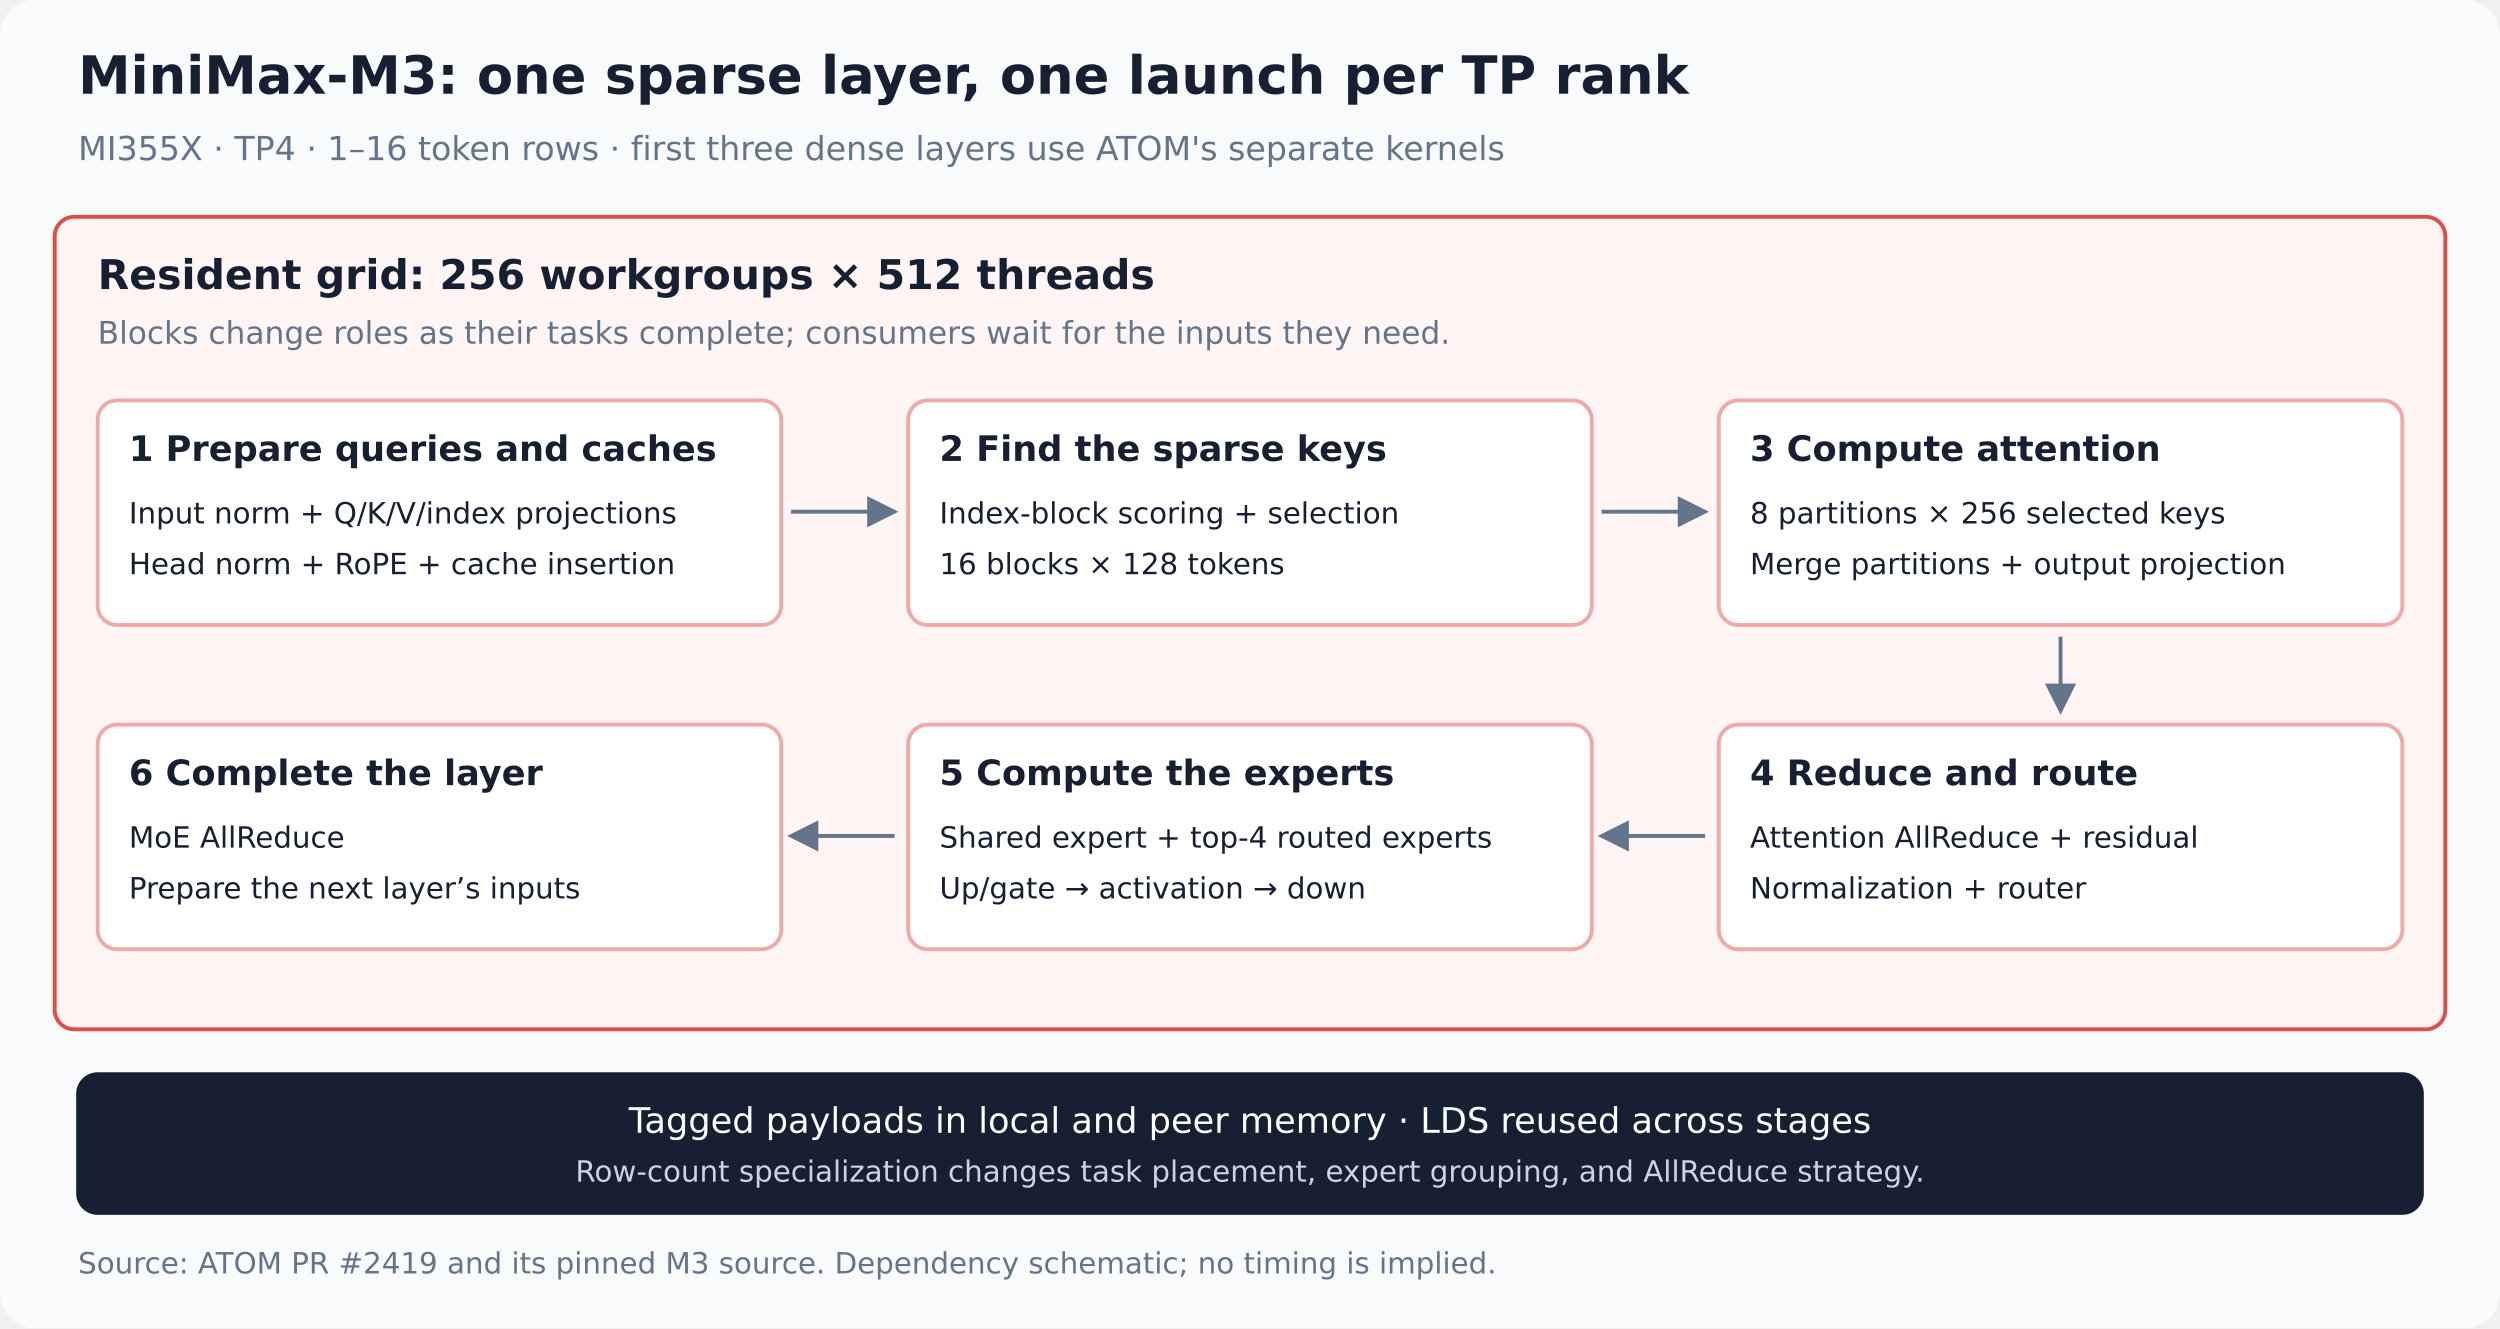
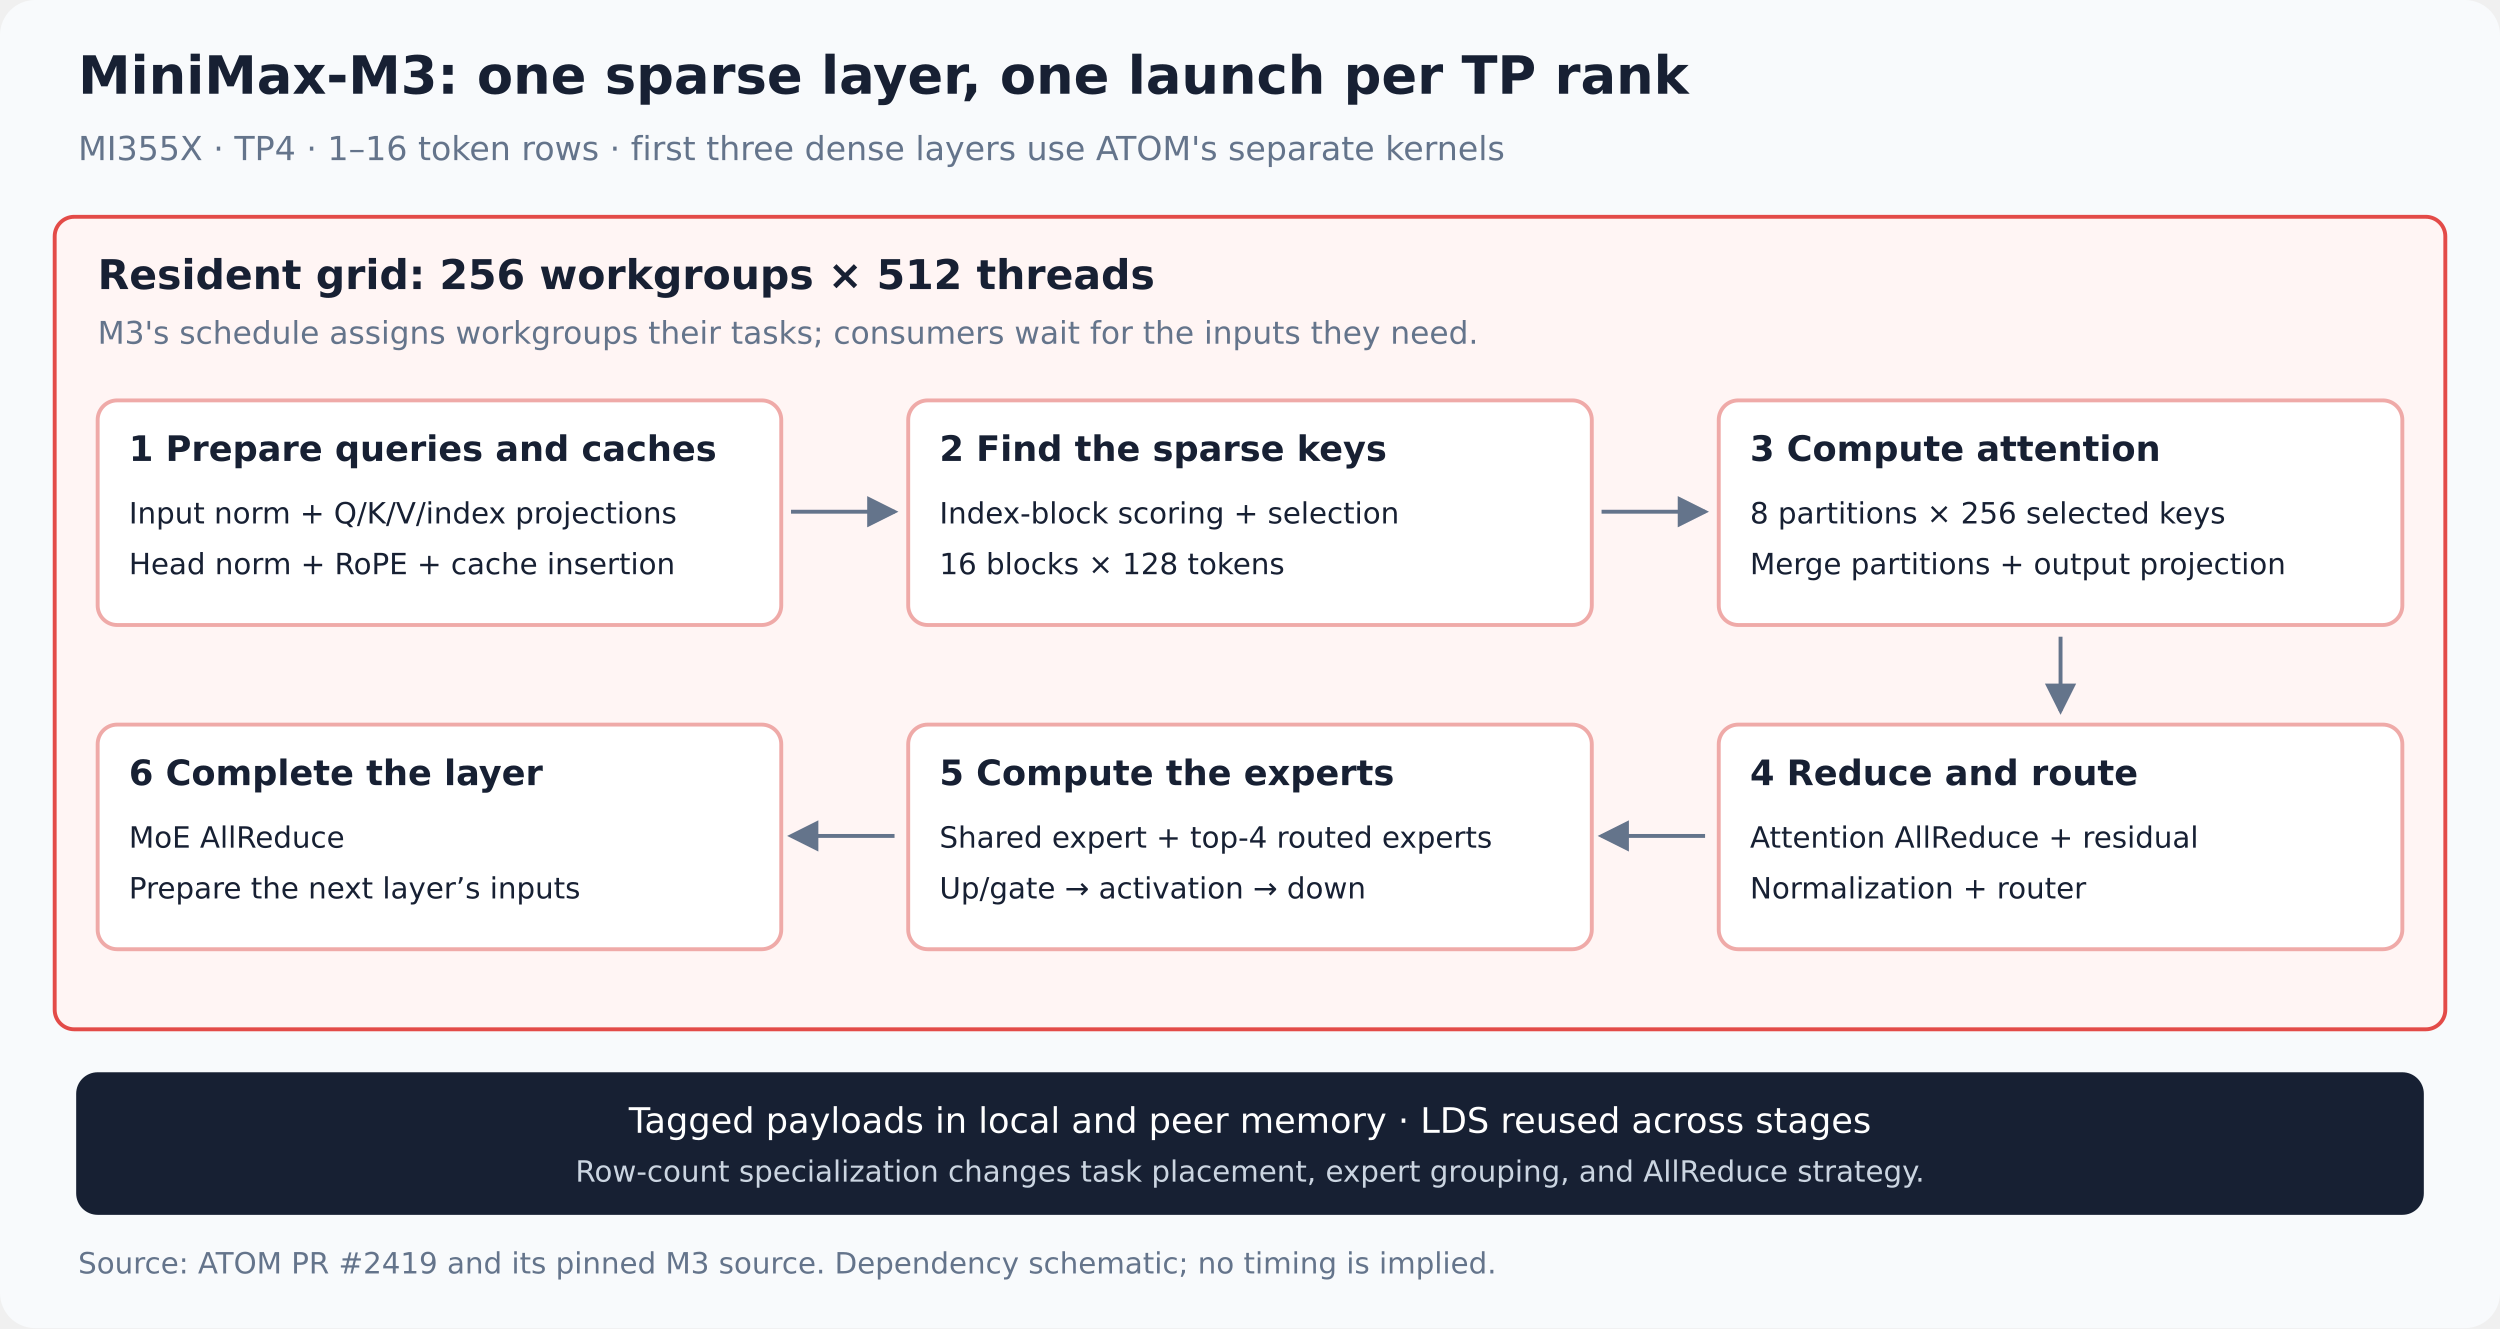
<svg xmlns="http://www.w3.org/2000/svg" width="1280" height="680" viewBox="0 0 1280 680" role="img" aria-labelledby="title desc">
  <defs>
    <marker id="arrow" markerWidth="8" markerHeight="8" refX="7" refY="4" orient="auto">
      <path d="M0 0 L8 4 L0 8" fill="#64748b" />
    </marker>
  </defs>
  <rect width="1280" height="680" rx="18" fill="#f8fafc" />
  <g font-family="DejaVu Sans,Arial,sans-serif" fill="#172033">
    <text x="40" y="48" font-size="27" font-weight="700" fill="#172033" text-anchor="start">MiniMax-M3: one sparse layer, one launch per TP rank</text>
    <text x="40" y="82" font-size="17" font-weight="400" fill="#64748b" text-anchor="start">MI355X · TP4 · 1–16 token rows · first three dense layers use ATOM's separate kernels</text>
    <rect x="28" y="111" width="1224" height="416" rx="10" fill="#fff5f4" stroke="#e34b48" stroke-width="2" />
    <text x="50" y="148" font-size="21" font-weight="700" fill="#172033" text-anchor="start">Resident grid: 256 workgroups × 512 threads</text>
-     <text x="50" y="176" font-size="16" font-weight="400" fill="#64748b" text-anchor="start">Blocks change roles as their tasks complete; consumers wait for the inputs they need.</text>
+     <text x="50" y="176" font-size="16" font-weight="400" fill="#64748b" text-anchor="start">M3's schedule assigns workgroups their tasks; consumers wait for the inputs they need.</text>
    <rect x="50" y="205" width="350" height="115" rx="10" fill="white" stroke="#efaaa8" stroke-width="2" />
    <text x="66" y="236" font-size="18" font-weight="700" fill="#172033" text-anchor="start">1  Prepare queries and caches</text>
    <text x="66" y="268" font-size="15" font-weight="400" fill="#172033" text-anchor="start">Input norm + Q/K/V/index projections</text>
    <text x="66" y="294" font-size="15" font-weight="400" fill="#172033" text-anchor="start">Head norm + RoPE + cache insertion</text>
    <rect x="465" y="205" width="350" height="115" rx="10" fill="white" stroke="#efaaa8" stroke-width="2" />
    <text x="481" y="236" font-size="18" font-weight="700" fill="#172033" text-anchor="start">2  Find the sparse keys</text>
    <text x="481" y="268" font-size="15" font-weight="400" fill="#172033" text-anchor="start">Index-block scoring + selection</text>
    <text x="481" y="294" font-size="15" font-weight="400" fill="#172033" text-anchor="start">16 blocks × 128 tokens</text>
    <rect x="880" y="205" width="350" height="115" rx="10" fill="white" stroke="#efaaa8" stroke-width="2" />
    <text x="896" y="236" font-size="18" font-weight="700" fill="#172033" text-anchor="start">3  Compute attention</text>
    <text x="896" y="268" font-size="15" font-weight="400" fill="#172033" text-anchor="start">8 partitions × 256 selected keys</text>
    <text x="896" y="294" font-size="15" font-weight="400" fill="#172033" text-anchor="start">Merge partitions + output projection</text>
    <rect x="880" y="371" width="350" height="115" rx="10" fill="white" stroke="#efaaa8" stroke-width="2" />
    <text x="896" y="402" font-size="18" font-weight="700" fill="#172033" text-anchor="start">4  Reduce and route</text>
    <text x="896" y="434" font-size="15" font-weight="400" fill="#172033" text-anchor="start">Attention AllReduce + residual</text>
    <text x="896" y="460" font-size="15" font-weight="400" fill="#172033" text-anchor="start">Normalization + router</text>
    <rect x="465" y="371" width="350" height="115" rx="10" fill="white" stroke="#efaaa8" stroke-width="2" />
    <text x="481" y="402" font-size="18" font-weight="700" fill="#172033" text-anchor="start">5  Compute the experts</text>
    <text x="481" y="434" font-size="15" font-weight="400" fill="#172033" text-anchor="start">Shared expert + top-4 routed experts</text>
    <text x="481" y="460" font-size="15" font-weight="400" fill="#172033" text-anchor="start">Up/gate → activation → down</text>
    <rect x="50" y="371" width="350" height="115" rx="10" fill="white" stroke="#efaaa8" stroke-width="2" />
    <text x="66" y="402" font-size="18" font-weight="700" fill="#172033" text-anchor="start">6  Complete the layer</text>
    <text x="66" y="434" font-size="15" font-weight="400" fill="#172033" text-anchor="start">MoE AllReduce</text>
    <text x="66" y="460" font-size="15" font-weight="400" fill="#172033" text-anchor="start">Prepare the next layer’s inputs</text>
    <path d="M405 262 H458" fill="none" stroke="#64748b" stroke-width="2" marker-end="url(#arrow)" />
    <path d="M820 262 H873" fill="none" stroke="#64748b" stroke-width="2" marker-end="url(#arrow)" />
    <path d="M1055 326 V364" fill="none" stroke="#64748b" stroke-width="2" marker-end="url(#arrow)" />
    <path d="M873 428 H820" fill="none" stroke="#64748b" stroke-width="2" marker-end="url(#arrow)" />
    <path d="M458 428 H405" fill="none" stroke="#64748b" stroke-width="2" marker-end="url(#arrow)" />
    <rect x="40" y="550" width="1200" height="71" rx="10" fill="#172033" stroke="#172033" stroke-width="2" />
    <text x="640" y="580" font-size="18" font-weight="500" fill="white" text-anchor="middle">Tagged payloads in local and peer memory · LDS reused across stages</text>
    <text x="640" y="605" font-size="15" font-weight="400" fill="#cbd5e1" text-anchor="middle">Row-count specialization changes task placement, expert grouping, and AllReduce strategy.</text>
    <text x="40" y="652" font-size="15" font-weight="400" fill="#64748b" text-anchor="start">Source: ATOM PR #2419 and its pinned M3 source. Dependency schematic; no timing is implied.</text>
  </g>
</svg>
